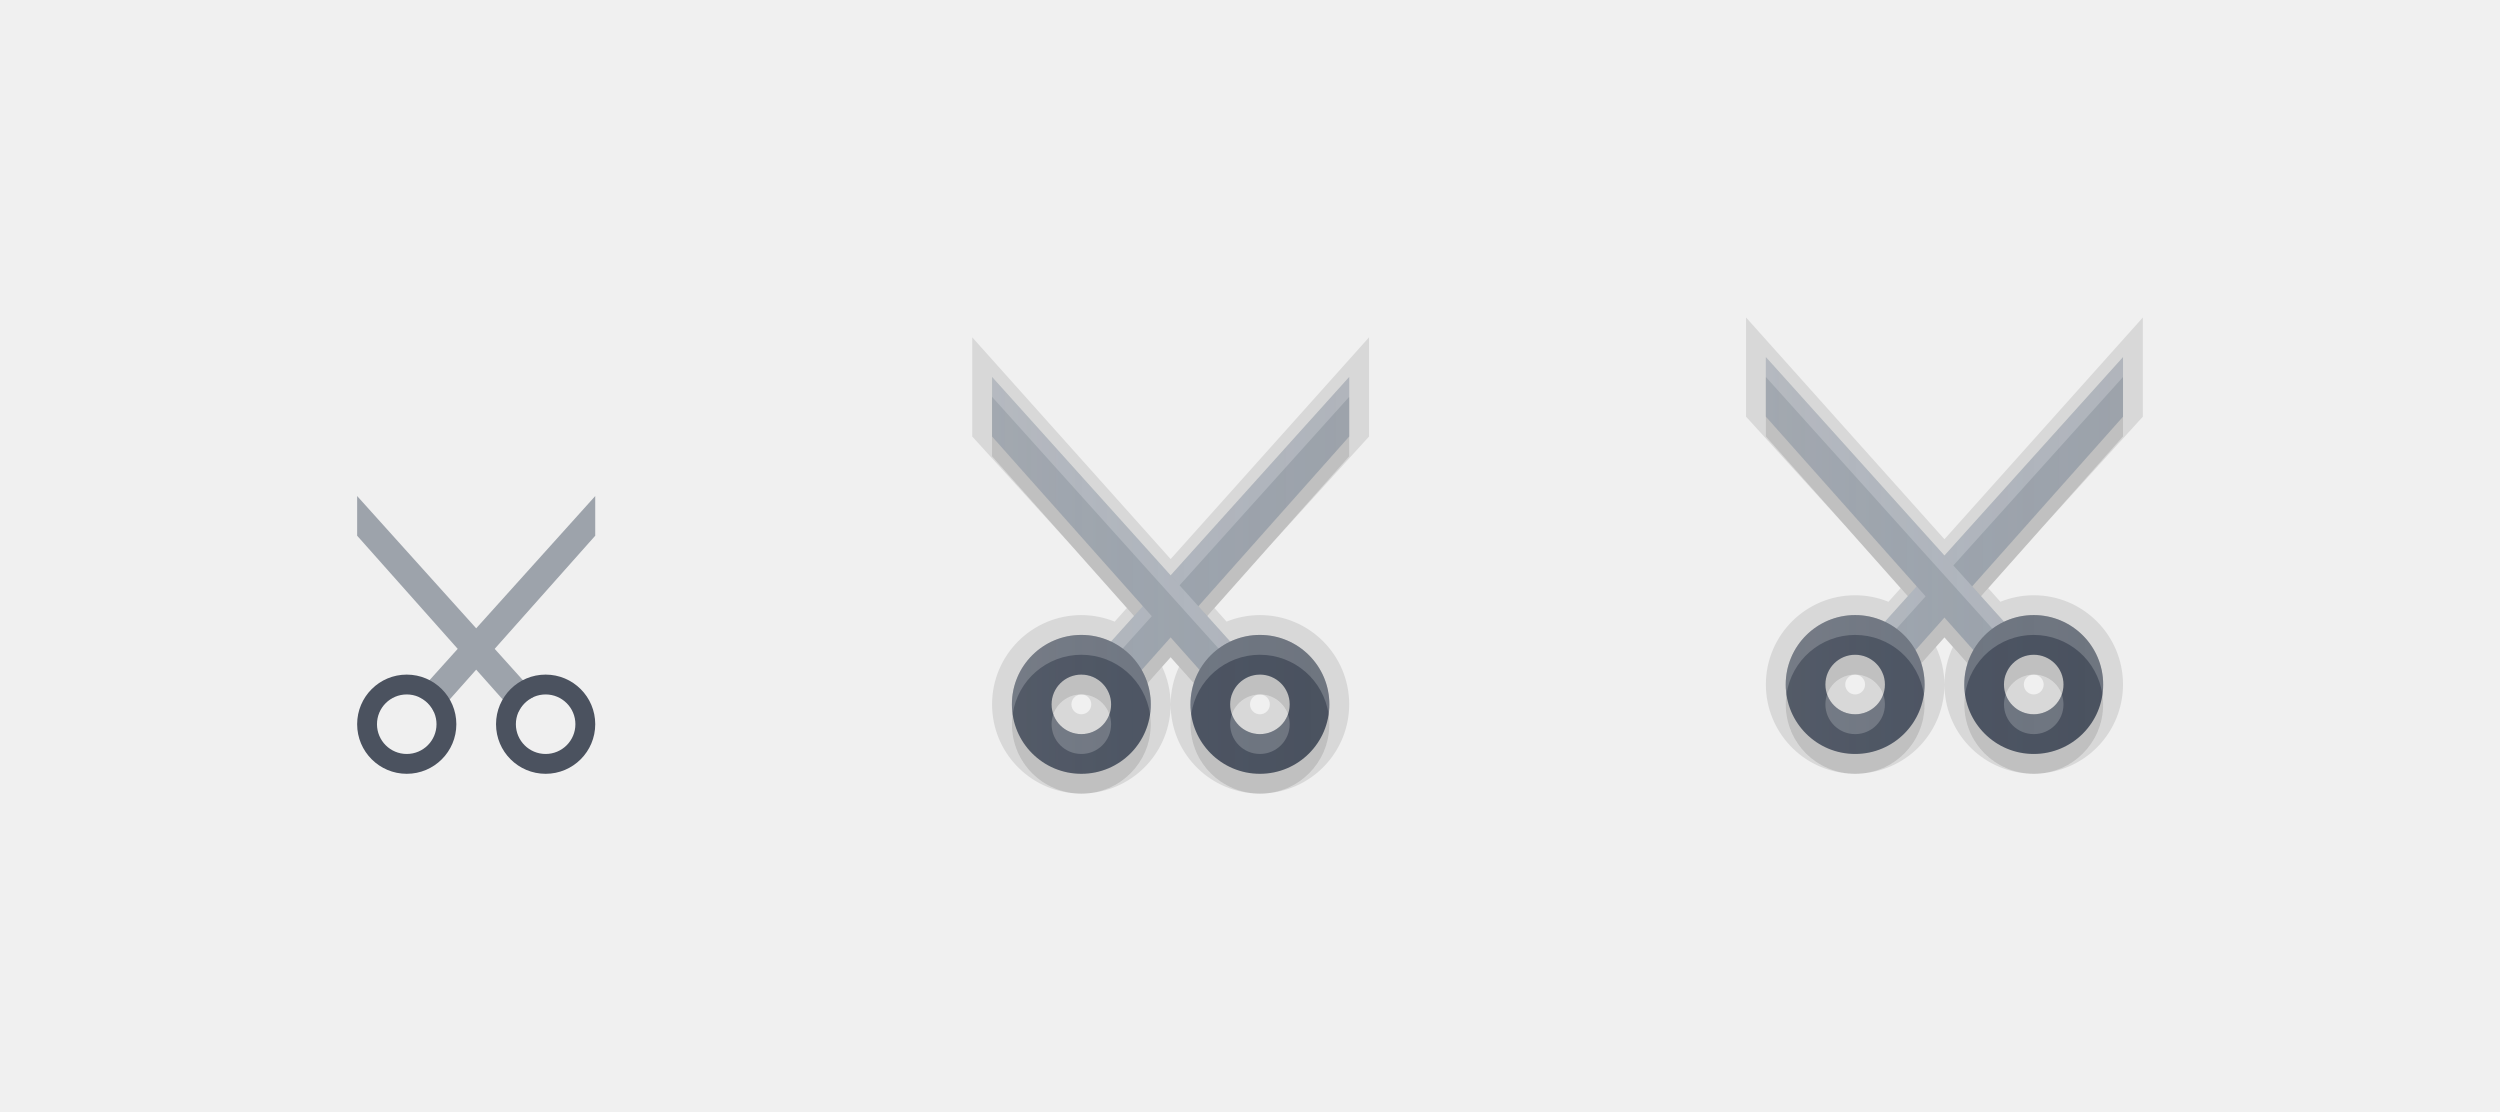
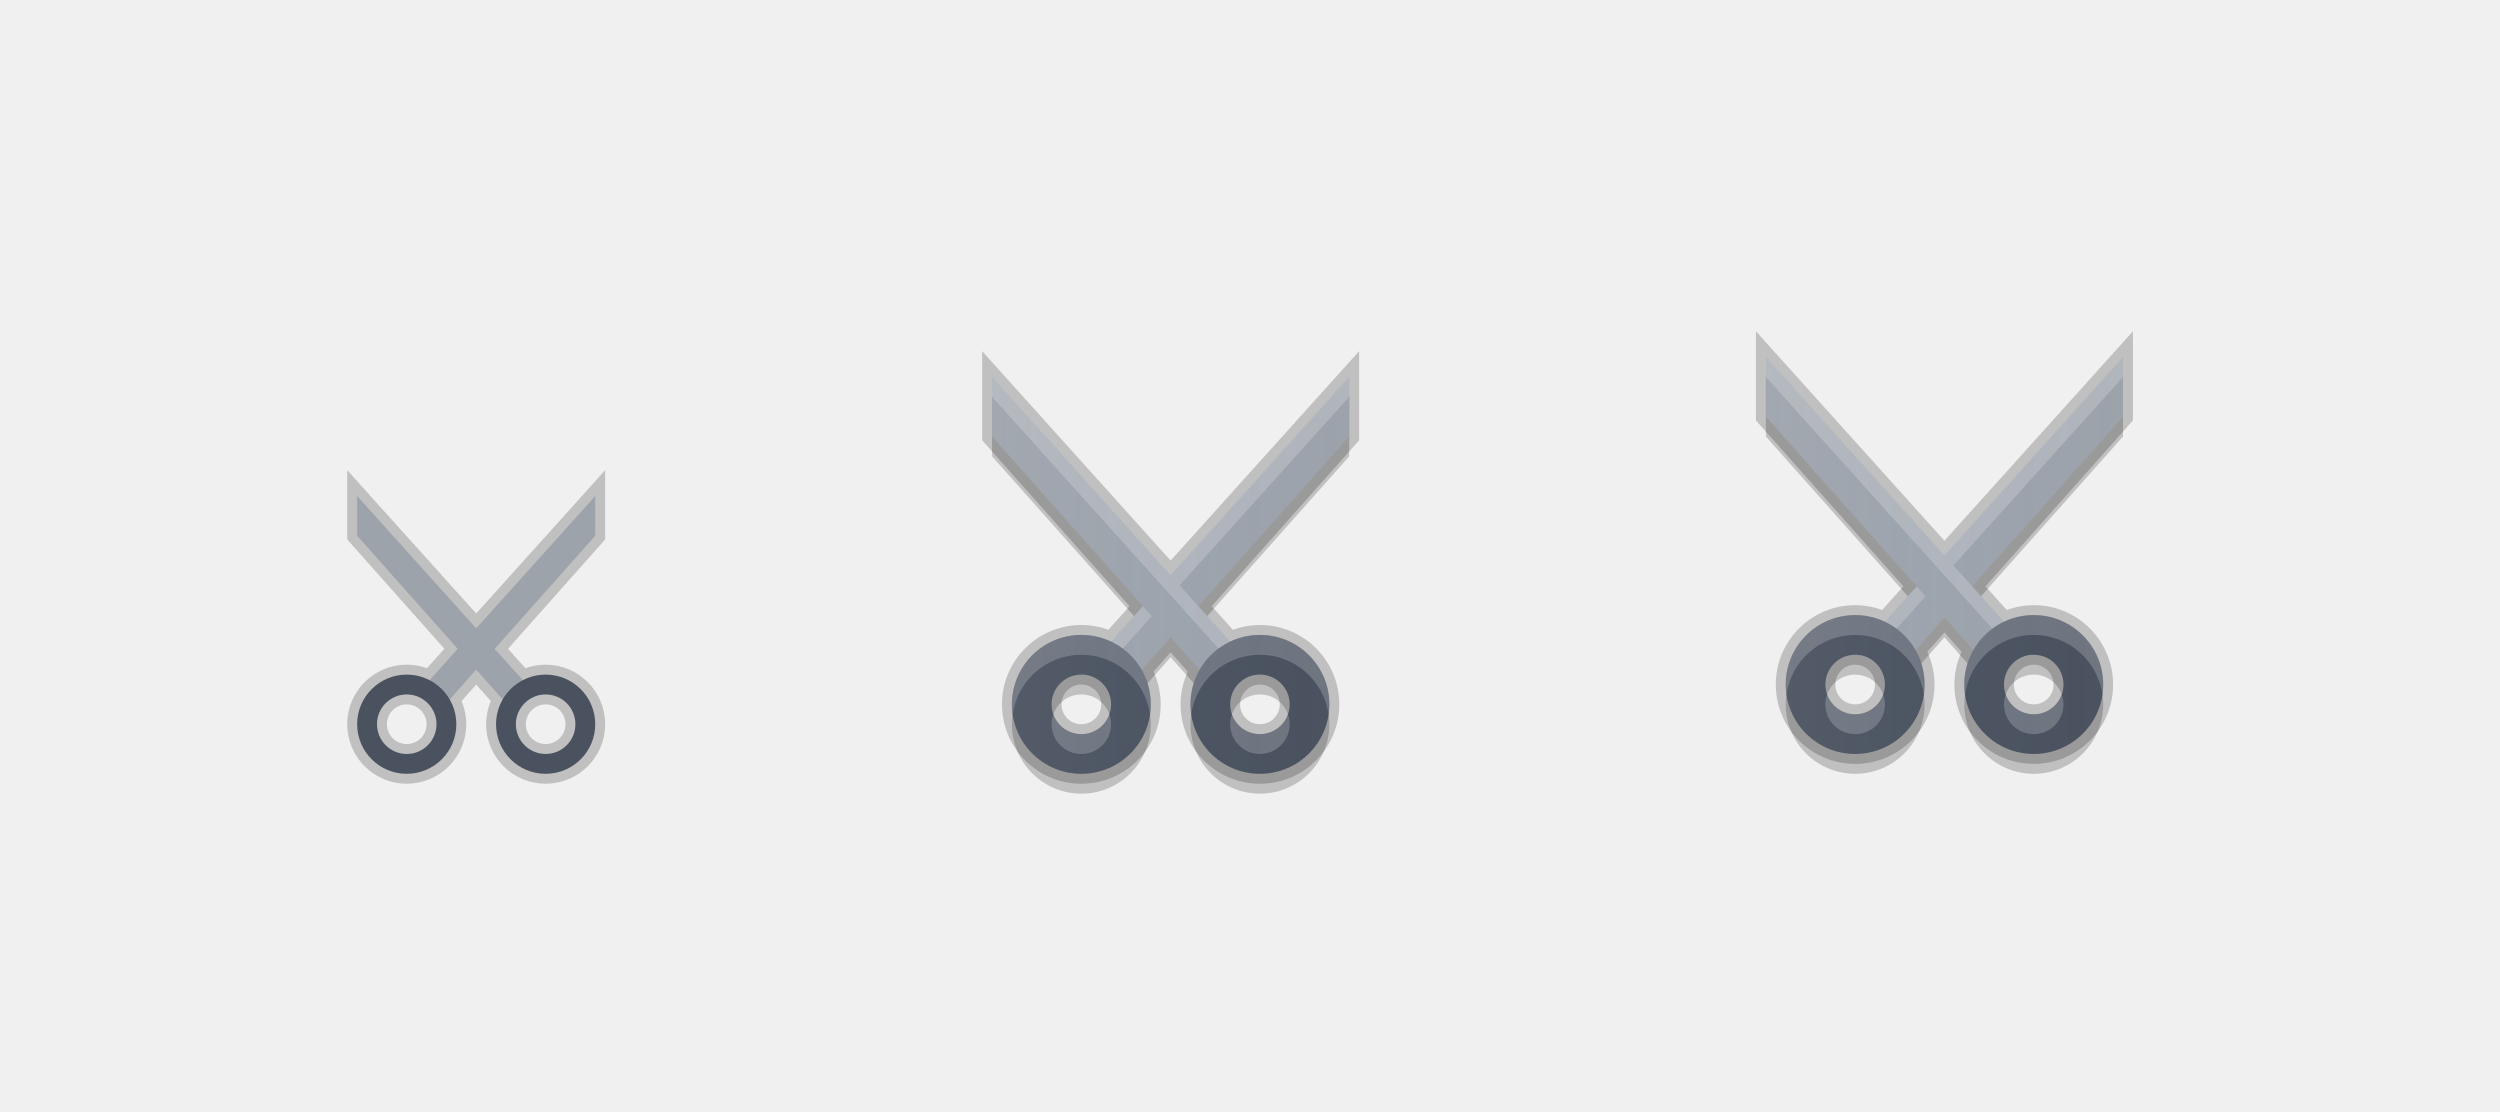
<svg xmlns="http://www.w3.org/2000/svg" xmlns:xlink="http://www.w3.org/1999/xlink" width="126" height="56" viewBox="0 0 126 56" version="1.1" id="svg1087">
  <defs id="defs1081">
    <linearGradient id="linearGradient4981">
      <stop id="stop4977" offset="0" style="stop-color:#ffffff;stop-opacity:0.055" />
      <stop id="stop4979" offset="1" style="stop-color:#177ed5;stop-opacity:0;" />
    </linearGradient>
    <linearGradient xlink:href="#linearGradient4981" id="linearGradient858" x1="50" y1="516" x2="68" y2="516" gradientUnits="userSpaceOnUse" gradientTransform="translate(0,1)" />
    <linearGradient xlink:href="#linearGradient4981" id="linearGradient862" gradientUnits="userSpaceOnUse" gradientTransform="translate(39)" x1="50" y1="516" x2="68" y2="516" />
  </defs>
  <g id="layer1" transform="translate(0,-641.0667)" style="display:none">
    <text y="733.323" xml:space="preserve" x="-0.993" style="font-style:normal;font-variant:normal;font-weight:normal;font-stretch:normal;line-height:0%;font-family:'DejaVu Sans';-inkscape-font-specification:'DejaVu Sans';display:inline;fill:#000000;fill-opacity:1;stroke:none;enable-background:new" id="context">
      <tspan style="font-style:normal;font-variant:normal;font-weight:normal;font-stretch:normal;font-size:18px;line-height:1.25;font-family:'DejaVu Sans';-inkscape-font-specification:'DejaVu Sans'" y="733.323" x="-0.993" id="tspan3933">actions</tspan>
    </text>
    <text y="733.323" xml:space="preserve" x="126.488" style="font-style:normal;font-variant:normal;font-weight:bold;font-stretch:normal;line-height:0%;font-family:'DejaVu Sans';-inkscape-font-specification:'DejaVu Sans Bold';text-align:start;writing-mode:lr-tb;text-anchor:start;display:inline;fill:#000000;fill-opacity:1;stroke:none;enable-background:new" id="icon-name">
      <tspan style="font-style:normal;font-variant:normal;font-weight:bold;font-stretch:normal;font-size:18px;line-height:1.25;font-family:'DejaVu Sans';-inkscape-font-specification:'DejaVu Sans Bold'" y="733.323" x="126.488" id="tspan3937">edit-cut</tspan>
    </text>
    <rect style="display:inline;overflow:visible;visibility:visible;fill:#fefefe;fill-opacity:1;fill-rule:nonzero;stroke:none;stroke-width:2;marker:none;enable-background:accumulate" id="rect16x16" width="16" height="16" x="-32" y="665.067" transform="scale(-1,1)" />
    <rect transform="scale(-1,1)" y="659.067" x="-70" height="22" width="22" id="rect847" style="display:inline;overflow:visible;visibility:visible;fill:#fefefe;fill-opacity:1;fill-rule:nonzero;stroke:none;stroke-width:2.75;marker:none;enable-background:accumulate" />
    <rect style="display:inline;overflow:visible;visibility:visible;fill:#fefefe;fill-opacity:1;fill-rule:nonzero;stroke:none;stroke-width:3;marker:none;enable-background:accumulate" id="rect851" width="24" height="24" x="-110" y="657.067" transform="scale(-1,1)" />
  </g>
  <g id="layer2" style="display:inline" transform="translate(0,-488)">
+     <path style="display:inline;fill:none;fill-opacity:1;stroke:#000000;stroke-width:1;stroke-linecap:butt;stroke-linejoin:miter;stroke-opacity:0.2;stroke-miterlimit:4;stroke-dasharray:none" d="m 50,507 v 3 l 7.602,8.553 -1.607,1.787 A 3.5,3.5 0 0 0 54.5,520 3.5,3.5 0 0 0 51,523.5 3.5,3.5 0 0 0 54.5,527 3.5,3.5 0 0 0 58,523.5 3.5,3.5 0 0 0 57.539,521.77 L 59,520.125 l 1.463,1.645 A 3.5,3.5 0 0 0 60,523.5 3.5,3.5 0 0 0 63.5,527 3.5,3.5 0 0 0 67,523.5 3.5,3.5 0 0 0 63.5,520 3.5,3.5 0 0 0 62.006,520.34 L 60.398,518.553 68,510 v -3 l -9,10 z m 4.5,15 a 1.5,1.5 0 0 1 0.15,0.008 1.5,1.5 0 0 1 0.434,0.111 1.5,1.5 0 0 1 0.383,0.234 1.5,1.5 0 0 1 0.109,0.104 1.5,1.5 0 0 1 0.186,0.232 1.5,1.5 0 0 1 0,0.002 1.5,1.5 0 0 1 0.074,0.129 1.5,1.5 0 0 1 0,0.002 1.5,1.5 0 0 1 0.076,0.178 1.5,1.5 0 0 1 0.088,0.5 1.5,1.5 0 0 1 -1.5,1.5 1.5,1.5 0 0 1 -1.5,-1.5 1.5,1.5 0 0 1 1.5,-1.5 z m 9,0 a 1.5,1.5 0 0 1 1.5,1.5 1.5,1.5 0 0 1 -1.5,1.5 1.5,1.5 0 0 1 -1.5,-1.5 1.5,1.5 0 0 1 0.088,-0.5 1.5,1.5 0 0 1 0.754,-0.846 1.5,1.5 0 0 1 0.068,-0.031 1.5,1.5 0 0 1 0.219,-0.074 1.5,1.5 0 0 1 0.066,-0.016 1.5,1.5 0 0 1 0.23,-0.031 1.5,1.5 0 0 1 0.074,-0.002 z" id="path861" />
    <path style="display:inline;fill:#000000;fill-opacity:0.2;stroke:none;stroke-width:1.5px;stroke-linecap:butt;stroke-linejoin:miter;stroke-opacity:1" d="m 50,508 v 3 l 7.602,8.553 -1.607,1.787 A 3.5,3.5 0 0 0 54.5,521 3.5,3.5 0 0 0 51,524.5 3.5,3.5 0 0 0 54.5,528 3.5,3.5 0 0 0 58,524.5 3.5,3.5 0 0 0 57.539,522.77 L 59,521.125 l 1.463,1.645 A 3.5,3.5 0 0 0 60,524.5 3.5,3.5 0 0 0 63.5,528 3.5,3.5 0 0 0 67,524.5 3.5,3.5 0 0 0 63.5,521 3.5,3.5 0 0 0 62.006,521.34 L 60.398,519.553 68,511 v -3 l -9,10 z m 4.5,15 a 1.5,1.5 0 0 1 0.15,0.008 1.5,1.5 0 0 1 0.434,0.111 1.5,1.5 0 0 1 0.383,0.234 1.5,1.5 0 0 1 0.109,0.104 1.5,1.5 0 0 1 0.186,0.232 1.5,1.5 0 0 1 0,0.002 1.5,1.5 0 0 1 0.074,0.129 1.5,1.5 0 0 1 0,0.002 1.5,1.5 0 0 1 0.076,0.178 1.5,1.5 0 0 1 0.088,0.5 1.5,1.5 0 0 1 -1.5,1.5 1.5,1.5 0 0 1 -1.5,-1.5 1.5,1.5 0 0 1 1.5,-1.5 z m 9,0 a 1.5,1.5 0 0 1 1.5,1.5 1.5,1.5 0 0 1 -1.5,1.5 1.5,1.5 0 0 1 -1.5,-1.5 1.5,1.5 0 0 1 0.088,-0.5 1.5,1.5 0 0 1 0.754,-0.846 1.5,1.5 0 0 1 0.068,-0.031 1.5,1.5 0 0 1 0.219,-0.074 1.5,1.5 0 0 1 0.066,-0.016 1.5,1.5 0 0 1 0.23,-0.031 1.5,1.5 0 0 1 0.074,-0.002 z" id="path993" />
-     <path style="opacity:1;fill:#000000;fill-opacity:0.1;stroke:none;stroke-width:2.5;stroke-linecap:butt;stroke-linejoin:round;stroke-miterlimit:4;stroke-dasharray:none;stroke-opacity:1" d="m 49,505 v 5 l 5,5.5 -4,-4.5 v -3 l 9,10 9,-10 v 3 l -4,4.5 5,-5.5 v -5 l -10,11.176 z m 7.793,13.643 -0.613,0.686 A 4.5,4.5 0 0 0 54.5,519 4.5,4.5 0 0 0 50,523.5 4.5,4.5 0 0 0 54.236,527.99 3.5,3.5 0 0 1 51,524.5 a 3.5,3.5 0 0 1 3.5,-3.5 3.5,3.5 0 0 1 1.494,0.34 l 1.607,-1.787 z m 4.414,0 -0.809,0.91 1.607,1.787 A 3.5,3.5 0 0 1 63.5,521 3.5,3.5 0 0 1 67,524.5 3.5,3.5 0 0 1 63.855,527.98 4.5,4.5 0 0 0 68,523.5 4.5,4.5 0 0 0 63.5,519 a 4.5,4.5 0 0 0 -1.68,0.328 z m -1.781,2.961 A 4.5,4.5 0 0 0 59,523.5 4.5,4.5 0 0 0 63.236,527.99 3.5,3.5 0 0 1 60,524.5 3.5,3.5 0 0 1 60.463,522.77 Z M 59,523.5 a 4.5,4.5 0 0 0 -0.428,-1.895 l -1.033,1.164 A 3.5,3.5 0 0 1 58,524.5 3.5,3.5 0 0 1 54.855,527.98 4.5,4.5 0 0 0 59,523.5 Z m 4.5,-0.5 a 1.5,1.5 0 0 0 -0.074,0.002 1.5,1.5 0 0 0 -0.23,0.031 1.5,1.5 0 0 0 -0.066,0.016 1.5,1.5 0 0 0 -0.219,0.074 1.5,1.5 0 0 0 -0.068,0.031 A 1.5,1.5 0 0 0 62.088,524 1.5,1.5 0 0 0 62,524.5 1.5,1.5 0 0 0 63.5,526 1.5,1.5 0 0 0 65,524.5 1.5,1.5 0 0 0 63.557,523.004 0.5,0.5 0 0 1 64,523.5 0.5,0.5 0 0 1 63.5,524 0.5,0.5 0 0 1 63,523.5 0.5,0.5 0 0 1 63.5,523 Z m -9.035,0.002 A 1.5,1.5 0 0 0 53,524.5 a 1.5,1.5 0 0 0 1.5,1.5 1.5,1.5 0 0 0 1.5,-1.5 1.5,1.5 0 0 0 -0.088,-0.5 1.5,1.5 0 0 0 -0.076,-0.178 1.5,1.5 0 0 1 0,-0.002 1.5,1.5 0 0 0 -0.074,-0.129 1.5,1.5 0 0 1 0,-0.002 1.5,1.5 0 0 0 -0.186,-0.232 1.5,1.5 0 0 0 -0.109,-0.104 1.5,1.5 0 0 0 -0.383,-0.234 1.5,1.5 0 0 0 -0.434,-0.111 1.5,1.5 0 0 0 -0.094,-0.004 A 0.5,0.5 0 0 1 55,523.5 0.5,0.5 0 0 1 54.5,524 0.5,0.5 0 0 1 54,523.5 a 0.5,0.5 0 0 1 0.465,-0.498 z" id="path1051" />
    <path style="display:inline;fill:#9da3ab;fill-opacity:1;stroke:none;stroke-width:1.5px;stroke-linecap:butt;stroke-linejoin:miter;stroke-opacity:1" d="m 68,507 -13.5,15 a 1.5,1.5 0 0 1 1.412,1 h 0.533 L 68,510 Z" id="path961" />
    <path id="path991" d="m 68,507 v 1 L 55.229,522.191 A 1.5,1.5 0 0 0 54.5,522 Z" style="display:inline;fill:#ffffff;fill-opacity:0.2;stroke:none;stroke-width:1.5px;stroke-linecap:butt;stroke-linejoin:miter;stroke-opacity:1" />
    <path style="display:inline;fill:#9da3ab;fill-opacity:1;stroke:none;stroke-width:1.5px;stroke-linecap:butt;stroke-linejoin:miter;stroke-opacity:1" d="m 50,507 v 3 l 11.555,13 h 0.533 A 1.5,1.5 0 0 1 63.5,522 Z" id="path963" />
    <path style="display:inline;fill:#ffffff;fill-opacity:0.2;stroke:none;stroke-width:1.5px;stroke-linecap:butt;stroke-linejoin:miter;stroke-opacity:1" d="m 50,507 v 1 l 12.771,14.191 A 1.5,1.5 0 0 1 63.5,522 Z" id="path986" />
    <path id="path944" d="m 54.5,520 a 3.5,3.5 0 0 0 -3.5,3.5 3.5,3.5 0 0 0 3.5,3.5 3.5,3.5 0 0 0 3.5,-3.5 3.5,3.5 0 0 0 -3.5,-3.5 z m 0,2 a 1.5,1.5 0 0 1 1.5,1.5 1.5,1.5 0 0 1 -1.5,1.5 1.5,1.5 0 0 1 -1.5,-1.5 1.5,1.5 0 0 1 1.5,-1.5 z" style="display:inline;opacity:1;fill:#4b525f;fill-opacity:1;stroke:none;stroke-width:2.5;stroke-linecap:butt;stroke-linejoin:round;stroke-miterlimit:4;stroke-dasharray:none;stroke-opacity:1" />
    <path style="display:inline;opacity:1;fill:#4b525f;fill-opacity:1;stroke:none;stroke-width:2.5;stroke-linecap:butt;stroke-linejoin:round;stroke-miterlimit:4;stroke-dasharray:none;stroke-opacity:1" d="m 63.5,520 a 3.5,3.5 0 0 0 -3.5,3.5 3.5,3.5 0 0 0 3.5,3.5 3.5,3.5 0 0 0 3.5,-3.5 3.5,3.5 0 0 0 -3.5,-3.5 z m 0,2 a 1.5,1.5 0 0 1 1.5,1.5 1.5,1.5 0 0 1 -1.5,1.5 1.5,1.5 0 0 1 -1.5,-1.5 1.5,1.5 0 0 1 1.5,-1.5 z" id="path971" />
    <path style="display:inline;opacity:1;fill:#ffffff;fill-opacity:0.2;stroke:none;stroke-width:2.5;stroke-linecap:butt;stroke-linejoin:round;stroke-miterlimit:4;stroke-dasharray:none;stroke-opacity:1" d="m 54.5,520 a 3.5,3.5 0 0 0 -3.5,3.5 3.5,3.5 0 0 0 0.039,0.494 A 3.5,3.5 0 0 1 54.5,521 3.5,3.5 0 0 1 57.961,524.006 3.5,3.5 0 0 0 58,523.5 3.5,3.5 0 0 0 54.5,520 Z m -1.412,4 A 1.5,1.5 0 0 0 53,524.5 1.5,1.5 0 0 0 54.5,526 1.5,1.5 0 0 0 56,524.5 1.5,1.5 0 0 0 55.912,524 1.5,1.5 0 0 1 54.5,525 1.5,1.5 0 0 1 53.088,524 Z" id="path979" />
    <path id="path984" d="m 63.5,520 a 3.5,3.5 0 0 0 -3.5,3.5 3.5,3.5 0 0 0 0.039,0.494 A 3.5,3.5 0 0 1 63.5,521 3.5,3.5 0 0 1 66.961,524.006 3.5,3.5 0 0 0 67,523.5 3.5,3.5 0 0 0 63.5,520 Z m -1.412,4 A 1.5,1.5 0 0 0 62,524.5 1.5,1.5 0 0 0 63.5,526 1.5,1.5 0 0 0 65,524.5 1.5,1.5 0 0 0 64.912,524 1.5,1.5 0 0 1 63.5,525 1.5,1.5 0 0 1 62.088,524 Z" style="display:inline;opacity:1;fill:#ffffff;fill-opacity:0.2;stroke:none;stroke-width:2.5;stroke-linecap:butt;stroke-linejoin:round;stroke-miterlimit:4;stroke-dasharray:none;stroke-opacity:1" />
+     <path id="path863" d="m 89,506 v 3 l 7.602,8.553 -1.607,1.787 A 3.5,3.5 0 0 0 93.5,519 3.5,3.5 0 0 0 90,522.5 3.5,3.5 0 0 0 93.5,526 3.5,3.5 0 0 0 97,522.5 3.5,3.5 0 0 0 96.539,520.77 L 98,519.125 l 1.463,1.645 A 3.5,3.5 0 0 0 99,522.5 a 3.5,3.5 0 0 0 3.5,3.5 3.5,3.5 0 0 0 3.5,-3.5 3.5,3.5 0 0 0 -3.5,-3.5 3.5,3.5 0 0 0 -1.494,0.34 L 99.398,517.553 107,509 v -3 l -9,10 z m 4.5,15 a 1.5,1.5 0 0 1 0.15,0.008 1.5,1.5 0 0 1 0.434,0.111 1.5,1.5 0 0 1 0.383,0.234 1.5,1.5 0 0 1 0.109,0.104 1.5,1.5 0 0 1 0.186,0.232 1.5,1.5 0 0 1 0,0.002 1.5,1.5 0 0 1 0.074,0.129 1.5,1.5 0 0 1 0,0.002 1.5,1.5 0 0 1 0.076,0.178 1.5,1.5 0 0 1 0.088,0.5 1.5,1.5 0 0 1 -1.5,1.5 1.5,1.5 0 0 1 -1.5,-1.5 1.5,1.5 0 0 1 1.5,-1.5 z m 9,0 a 1.5,1.5 0 0 1 1.5,1.5 1.5,1.5 0 0 1 -1.5,1.5 1.5,1.5 0 0 1 -1.5,-1.5 1.5,1.5 0 0 1 0.088,-0.5 1.5,1.5 0 0 1 0.754,-0.846 1.5,1.5 0 0 1 0.068,-0.031 1.5,1.5 0 0 1 0.219,-0.074 1.5,1.5 0 0 1 0.066,-0.016 1.5,1.5 0 0 1 0.23,-0.031 1.5,1.5 0 0 1 0.074,-0.002 z" style="display:inline;fill:none;fill-opacity:1;stroke:#000000;stroke-width:1;stroke-linecap:butt;stroke-linejoin:miter;stroke-miterlimit:4;stroke-dasharray:none;stroke-opacity:0.2" />
    <path id="path1079" d="m 89,507 v 3 l 7.602,8.553 -1.607,1.787 A 3.5,3.5 0 0 0 93.5,520 3.5,3.5 0 0 0 90,523.5 3.5,3.5 0 0 0 93.5,527 3.5,3.5 0 0 0 97,523.5 3.5,3.5 0 0 0 96.539,521.77 L 98,520.125 l 1.463,1.645 A 3.5,3.5 0 0 0 99,523.5 a 3.5,3.5 0 0 0 3.5,3.5 3.5,3.5 0 0 0 3.5,-3.5 3.5,3.5 0 0 0 -3.5,-3.5 3.5,3.5 0 0 0 -1.494,0.34 L 99.398,518.553 107,510 v -3 l -9,10 z m 4.5,15 a 1.5,1.5 0 0 1 0.15,0.008 1.5,1.5 0 0 1 0.434,0.111 1.5,1.5 0 0 1 0.383,0.234 1.5,1.5 0 0 1 0.109,0.104 1.5,1.5 0 0 1 0.186,0.232 1.5,1.5 0 0 1 0,0.002 1.5,1.5 0 0 1 0.074,0.129 1.5,1.5 0 0 1 0,0.002 1.5,1.5 0 0 1 0.076,0.178 1.5,1.5 0 0 1 0.088,0.5 1.5,1.5 0 0 1 -1.5,1.5 1.5,1.5 0 0 1 -1.5,-1.5 1.5,1.5 0 0 1 1.5,-1.5 z m 9,0 a 1.5,1.5 0 0 1 1.5,1.5 1.5,1.5 0 0 1 -1.5,1.5 1.5,1.5 0 0 1 -1.5,-1.5 1.5,1.5 0 0 1 0.088,-0.5 1.5,1.5 0 0 1 0.754,-0.846 1.5,1.5 0 0 1 0.068,-0.031 1.5,1.5 0 0 1 0.219,-0.074 1.5,1.5 0 0 1 0.066,-0.016 1.5,1.5 0 0 1 0.23,-0.031 1.5,1.5 0 0 1 0.074,-0.002 z" style="display:inline;fill:#000000;fill-opacity:0.2;stroke:none;stroke-width:1.5px;stroke-linecap:butt;stroke-linejoin:miter;stroke-opacity:1" />
-     <path id="path1081" d="m 88,504 v 5 l 5,5.5 -4,-4.5 v -3 l 9,10 9,-10 v 3 l -4,4.5 5,-5.5 v -5 l -10,11.176 z m 7.793,13.643 -0.613,0.686 A 4.5,4.5 0 0 0 93.5,518 4.5,4.5 0 0 0 89,522.5 4.5,4.5 0 0 0 93.236,526.99 3.5,3.5 0 0 1 90,523.5 a 3.5,3.5 0 0 1 3.5,-3.5 3.5,3.5 0 0 1 1.494,0.34 l 1.607,-1.787 z m 4.414,0 -0.809,0.91 1.607,1.787 A 3.5,3.5 0 0 1 102.5,520 a 3.5,3.5 0 0 1 3.5,3.5 3.5,3.5 0 0 1 -3.145,3.48 A 4.5,4.5 0 0 0 107,522.5 a 4.5,4.5 0 0 0 -4.5,-4.5 4.5,4.5 0 0 0 -1.68,0.328 z m -1.781,2.961 A 4.5,4.5 0 0 0 98,522.5 4.5,4.5 0 0 0 102.236,526.99 3.5,3.5 0 0 1 99,523.5 3.5,3.5 0 0 1 99.463,521.77 Z M 98,522.5 a 4.5,4.5 0 0 0 -0.428,-1.895 l -1.033,1.164 A 3.5,3.5 0 0 1 97,523.5 3.5,3.5 0 0 1 93.855,526.98 4.5,4.5 0 0 0 98,522.5 Z m 4.5,-0.5 a 1.5,1.5 0 0 0 -0.074,0.002 1.5,1.5 0 0 0 -0.23,0.031 1.5,1.5 0 0 0 -0.066,0.016 1.5,1.5 0 0 0 -0.219,0.074 1.5,1.5 0 0 0 -0.068,0.031 1.5,1.5 0 0 0 -0.754,0.846 1.5,1.5 0 0 0 -0.088,0.5 1.5,1.5 0 0 0 1.5,1.5 1.5,1.5 0 0 0 1.5,-1.5 1.5,1.5 0 0 0 -1.443,-1.496 A 0.5,0.5 0 0 1 103,522.5 a 0.5,0.5 0 0 1 -0.5,0.5 0.5,0.5 0 0 1 -0.5,-0.5 0.5,0.5 0 0 1 0.5,-0.5 z m -9.035,0.002 A 1.5,1.5 0 0 0 92,523.5 a 1.5,1.5 0 0 0 1.5,1.5 1.5,1.5 0 0 0 1.5,-1.5 1.5,1.5 0 0 0 -0.088,-0.5 1.5,1.5 0 0 0 -0.076,-0.178 1.5,1.5 0 0 1 0,-0.002 1.5,1.5 0 0 0 -0.074,-0.129 1.5,1.5 0 0 1 0,-0.002 1.5,1.5 0 0 0 -0.186,-0.232 1.5,1.5 0 0 0 -0.109,-0.104 1.5,1.5 0 0 0 -0.383,-0.234 1.5,1.5 0 0 0 -0.434,-0.111 1.5,1.5 0 0 0 -0.094,-0.004 A 0.5,0.5 0 0 1 94,522.5 0.5,0.5 0 0 1 93.5,523 0.5,0.5 0 0 1 93,522.5 a 0.5,0.5 0 0 1 0.465,-0.498 z" style="opacity:1;fill:#000000;fill-opacity:0.1;stroke:none;stroke-width:2.5;stroke-linecap:butt;stroke-linejoin:round;stroke-miterlimit:4;stroke-dasharray:none;stroke-opacity:1" />
    <path id="path1083" d="m 107,506 -13.5,15 a 1.5,1.5 0 0 1 1.412,1 h 0.533 L 107,509 Z" style="display:inline;fill:#9da3ab;fill-opacity:1;stroke:none;stroke-width:1.5px;stroke-linecap:butt;stroke-linejoin:miter;stroke-opacity:1" />
    <path style="display:inline;fill:#ffffff;fill-opacity:0.2;stroke:none;stroke-width:1.5px;stroke-linecap:butt;stroke-linejoin:miter;stroke-opacity:1" d="m 107,506 v 1 L 94.229,521.191 A 1.5,1.5 0 0 0 93.5,521 Z" id="path1085" />
    <path id="path1087" d="m 89,506 v 3 l 11.555,13 h 0.533 A 1.5,1.5 0 0 1 102.5,521 Z" style="display:inline;fill:#9da3ab;fill-opacity:1;stroke:none;stroke-width:1.5px;stroke-linecap:butt;stroke-linejoin:miter;stroke-opacity:1" />
    <path id="path1089" d="m 89,506 v 1 l 12.771,14.191 A 1.5,1.5 0 0 1 102.5,521 Z" style="display:inline;fill:#ffffff;fill-opacity:0.2;stroke:none;stroke-width:1.5px;stroke-linecap:butt;stroke-linejoin:miter;stroke-opacity:1" />
    <path style="display:inline;opacity:1;fill:#4b525f;fill-opacity:1;stroke:none;stroke-width:2.5;stroke-linecap:butt;stroke-linejoin:round;stroke-miterlimit:4;stroke-dasharray:none;stroke-opacity:1" d="m 93.5,519 a 3.5,3.5 0 0 0 -3.5,3.5 3.5,3.5 0 0 0 3.5,3.5 3.5,3.5 0 0 0 3.5,-3.5 3.5,3.5 0 0 0 -3.5,-3.5 z m 0,2 a 1.5,1.5 0 0 1 1.5,1.5 1.5,1.5 0 0 1 -1.5,1.5 1.5,1.5 0 0 1 -1.5,-1.5 1.5,1.5 0 0 1 1.5,-1.5 z" id="path1091" />
    <path id="path1093" d="m 102.5,519 a 3.5,3.5 0 0 0 -3.5,3.5 3.5,3.5 0 0 0 3.5,3.5 3.5,3.5 0 0 0 3.5,-3.5 3.5,3.5 0 0 0 -3.5,-3.5 z m 0,2 a 1.5,1.5 0 0 1 1.5,1.5 1.5,1.5 0 0 1 -1.5,1.5 1.5,1.5 0 0 1 -1.5,-1.5 1.5,1.5 0 0 1 1.5,-1.5 z" style="display:inline;opacity:1;fill:#4b525f;fill-opacity:1;stroke:none;stroke-width:2.5;stroke-linecap:butt;stroke-linejoin:round;stroke-miterlimit:4;stroke-dasharray:none;stroke-opacity:1" />
    <path id="path1095" d="m 93.5,519 a 3.5,3.5 0 0 0 -3.5,3.5 3.5,3.5 0 0 0 0.039,0.494 A 3.5,3.5 0 0 1 93.5,520 3.5,3.5 0 0 1 96.961,523.006 3.5,3.5 0 0 0 97,522.5 3.5,3.5 0 0 0 93.5,519 Z m -1.412,4 A 1.5,1.5 0 0 0 92,523.5 1.5,1.5 0 0 0 93.5,525 1.5,1.5 0 0 0 95,523.5 1.5,1.5 0 0 0 94.912,523 1.5,1.5 0 0 1 93.5,524 1.5,1.5 0 0 1 92.088,523 Z" style="display:inline;opacity:1;fill:#ffffff;fill-opacity:0.2;stroke:none;stroke-width:2.5;stroke-linecap:butt;stroke-linejoin:round;stroke-miterlimit:4;stroke-dasharray:none;stroke-opacity:1" />
    <path style="display:inline;opacity:1;fill:#ffffff;fill-opacity:0.2;stroke:none;stroke-width:2.5;stroke-linecap:butt;stroke-linejoin:round;stroke-miterlimit:4;stroke-dasharray:none;stroke-opacity:1" d="m 102.5,519 a 3.5,3.5 0 0 0 -3.5,3.5 3.5,3.5 0 0 0 0.039,0.494 A 3.5,3.5 0 0 1 102.5,520 3.5,3.5 0 0 1 105.961,523.006 3.5,3.5 0 0 0 106,522.5 3.5,3.5 0 0 0 102.5,519 Z m -1.412,4 a 1.5,1.5 0 0 0 -0.088,0.5 1.5,1.5 0 0 0 1.5,1.5 1.5,1.5 0 0 0 1.5,-1.5 1.5,1.5 0 0 0 -0.088,-0.5 1.5,1.5 0 0 1 -1.412,1 1.5,1.5 0 0 1 -1.412,-1 z" id="path1097" />
+     <path style="display:inline;fill:none;fill-opacity:1;stroke:#000000;stroke-width:1px;stroke-linecap:butt;stroke-linejoin:miter;stroke-opacity:0.2" d="M 18 25 L 18 27 L 23.068 32.701 L 21.648 34.279 A 2.5 2.5 0 0 0 20.5 34 A 2.5 2.5 0 0 0 18 36.5 A 2.5 2.5 0 0 0 20.5 39 A 2.5 2.5 0 0 0 23 36.5 A 2.5 2.5 0 0 0 22.664 35.254 L 24 33.75 L 25.336 35.254 A 2.5 2.5 0 0 0 25 36.5 A 2.5 2.5 0 0 0 27.5 39 A 2.5 2.5 0 0 0 30 36.5 A 2.5 2.5 0 0 0 27.5 34 A 2.5 2.5 0 0 0 26.354 34.281 L 24.932 32.703 L 30 27 L 30 25 L 24 31.666 L 18 25 z M 20.5 35 A 1.5 1.5 0 0 1 21.152 35.152 A 1.5 1.5 0 0 1 21.721 35.631 A 1.5 1.5 0 0 1 21.725 35.639 A 1.5 1.5 0 0 1 21.801 35.758 A 1.5 1.5 0 0 1 21.805 35.766 A 1.5 1.5 0 0 1 21.85 35.85 A 1.5 1.5 0 0 1 22 36.5 A 1.5 1.5 0 0 1 20.5 38 A 1.5 1.5 0 0 1 19 36.5 A 1.5 1.5 0 0 1 20.5 35 z M 27.5 35 A 1.5 1.5 0 0 1 29 36.5 A 1.5 1.5 0 0 1 27.5 38 A 1.5 1.5 0 0 1 26 36.5 A 1.5 1.5 0 0 1 26.152 35.848 A 1.5 1.5 0 0 1 26.309 35.592 A 1.5 1.5 0 0 1 26.514 35.373 A 1.5 1.5 0 0 1 26.625 35.285 A 1.5 1.5 0 0 1 26.639 35.275 A 1.5 1.5 0 0 1 26.754 35.201 A 1.5 1.5 0 0 1 26.766 35.195 A 1.5 1.5 0 0 1 26.846 35.152 A 1.5 1.5 0 0 1 26.85 35.15 A 1.5 1.5 0 0 1 27.5 35 z " transform="translate(0,488)" id="path852" />
    <path style="display:inline;fill:#9da3ab;fill-opacity:1;stroke:none;stroke-width:1px;stroke-linecap:butt;stroke-linejoin:miter;stroke-opacity:1" d="m 30,513 -9,10 0.152,0.152 a 1.5,1.5 0 0 1 0.697,0.697 L 22,524 l 8,-9 z" id="path911" />
    <path style="display:inline;opacity:1;fill:#4b525f;fill-opacity:1;stroke:none;stroke-width:2.5;stroke-linecap:butt;stroke-linejoin:round;stroke-miterlimit:4;stroke-dasharray:none;stroke-opacity:1" d="m 20.5,522 a 2.5,2.5 0 0 0 -2.5,2.5 2.5,2.5 0 0 0 2.5,2.5 2.5,2.5 0 0 0 2.5,-2.5 2.5,2.5 0 0 0 -2.5,-2.5 z m 0,1 a 1.5,1.5 0 0 1 1.5,1.5 1.5,1.5 0 0 1 -1.5,1.5 1.5,1.5 0 0 1 -1.5,-1.5 1.5,1.5 0 0 1 1.5,-1.5 z" id="circle883" />
    <path style="display:inline;fill:#9da3ab;fill-opacity:1;stroke:none;stroke-width:1px;stroke-linecap:butt;stroke-linejoin:miter;stroke-opacity:1" d="m 18,513 v 2 l 8,9 0.152,-0.152 a 1.5,1.5 0 0 1 0.697,-0.697 L 27,523 Z" id="path905" />
    <path id="path894" d="m 27.5,522 a 2.5,2.5 0 0 0 -2.5,2.5 2.5,2.5 0 0 0 2.5,2.5 2.5,2.5 0 0 0 2.5,-2.5 2.5,2.5 0 0 0 -2.5,-2.5 z m 0,1 a 1.5,1.5 0 0 1 1.5,1.5 1.5,1.5 0 0 1 -1.5,1.5 1.5,1.5 0 0 1 -1.5,-1.5 1.5,1.5 0 0 1 1.5,-1.5 z" style="display:inline;opacity:1;fill:#4b525f;fill-opacity:1;stroke:none;stroke-width:2.5;stroke-linecap:butt;stroke-linejoin:round;stroke-miterlimit:4;stroke-dasharray:none;stroke-opacity:1" />
    <path id="path850" d="m 50,507 v 3 l 7.602,8.553 -1.607,1.787 A 3.5,3.5 0 0 0 54.5,520 3.5,3.5 0 0 0 51,523.5 3.5,3.5 0 0 0 54.5,527 3.5,3.5 0 0 0 58,523.5 3.5,3.5 0 0 0 57.539,521.77 L 59,520.125 l 1.463,1.645 A 3.5,3.5 0 0 0 60,523.5 3.5,3.5 0 0 0 63.5,527 3.5,3.5 0 0 0 67,523.5 3.5,3.5 0 0 0 63.5,520 3.5,3.5 0 0 0 62.006,520.34 L 60.398,518.553 68,510 v -3 l -9,10 z m 4.5,15 a 1.5,1.5 0 0 1 0.15,0.008 1.5,1.5 0 0 1 0.434,0.111 1.5,1.5 0 0 1 0.383,0.234 1.5,1.5 0 0 1 0.109,0.104 1.5,1.5 0 0 1 0.186,0.232 1.5,1.5 0 0 1 0,0.002 1.5,1.5 0 0 1 0.074,0.129 1.5,1.5 0 0 1 0,0.002 1.5,1.5 0 0 1 0.076,0.178 1.5,1.5 0 0 1 0.088,0.5 1.5,1.5 0 0 1 -1.5,1.5 1.5,1.5 0 0 1 -1.5,-1.5 1.5,1.5 0 0 1 1.5,-1.5 z m 9,0 a 1.5,1.5 0 0 1 1.5,1.5 1.5,1.5 0 0 1 -1.5,1.5 1.5,1.5 0 0 1 -1.5,-1.5 1.5,1.5 0 0 1 0.088,-0.5 1.5,1.5 0 0 1 0.754,-0.846 1.5,1.5 0 0 1 0.068,-0.031 1.5,1.5 0 0 1 0.219,-0.074 1.5,1.5 0 0 1 0.066,-0.016 1.5,1.5 0 0 1 0.23,-0.031 1.5,1.5 0 0 1 0.074,-0.002 z" style="display:inline;fill:url(#linearGradient858);fill-opacity:1;stroke:none;stroke-width:1.5px;stroke-linecap:butt;stroke-linejoin:miter;stroke-opacity:1" />
    <path style="display:inline;fill:url(#linearGradient862);fill-opacity:1;stroke:none;stroke-width:1.5px;stroke-linecap:butt;stroke-linejoin:miter;stroke-opacity:1" d="m 89,506 v 3 l 7.602,8.553 -1.607,1.787 A 3.5,3.5 0 0 0 93.5,519 3.5,3.5 0 0 0 90,522.5 3.5,3.5 0 0 0 93.5,526 3.5,3.5 0 0 0 97,522.5 3.5,3.5 0 0 0 96.539,520.77 L 98,519.125 l 1.463,1.645 A 3.5,3.5 0 0 0 99,522.5 a 3.5,3.5 0 0 0 3.5,3.5 3.5,3.5 0 0 0 3.5,-3.5 3.5,3.5 0 0 0 -3.5,-3.5 3.5,3.5 0 0 0 -1.494,0.34 L 99.398,517.553 107,509 v -3 l -9,10 z m 4.5,15 a 1.5,1.5 0 0 1 0.15,0.008 1.5,1.5 0 0 1 0.434,0.111 1.5,1.5 0 0 1 0.383,0.234 1.5,1.5 0 0 1 0.109,0.104 1.5,1.5 0 0 1 0.186,0.232 1.5,1.5 0 0 1 0,0.002 1.5,1.5 0 0 1 0.074,0.129 1.5,1.5 0 0 1 0,0.002 1.5,1.5 0 0 1 0.076,0.178 1.5,1.5 0 0 1 0.088,0.5 1.5,1.5 0 0 1 -1.5,1.5 1.5,1.5 0 0 1 -1.5,-1.5 1.5,1.5 0 0 1 1.5,-1.5 z m 9,0 a 1.5,1.5 0 0 1 1.5,1.5 1.5,1.5 0 0 1 -1.5,1.5 1.5,1.5 0 0 1 -1.5,-1.5 1.5,1.5 0 0 1 0.088,-0.5 1.5,1.5 0 0 1 0.754,-0.846 1.5,1.5 0 0 1 0.068,-0.031 1.5,1.5 0 0 1 0.219,-0.074 1.5,1.5 0 0 1 0.066,-0.016 1.5,1.5 0 0 1 0.23,-0.031 1.5,1.5 0 0 1 0.074,-0.002 z" id="path860" />
  </g>
</svg>
